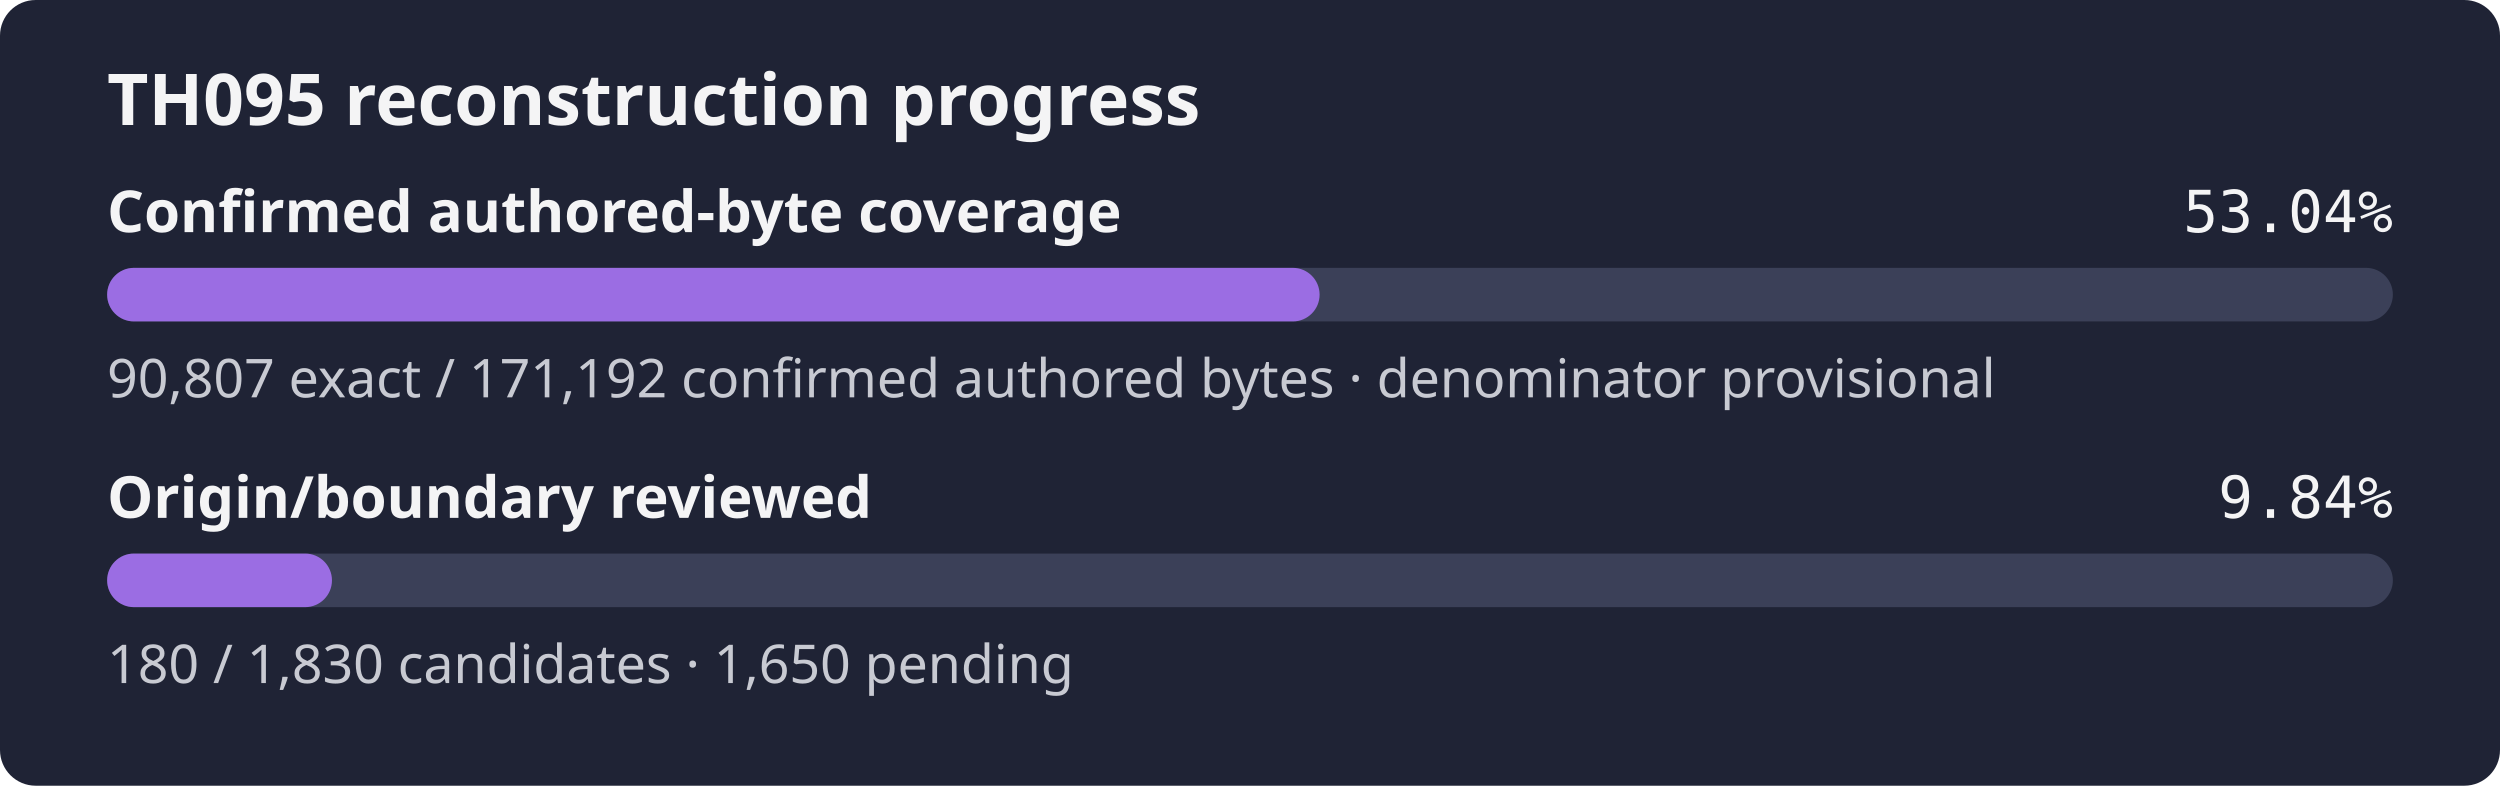
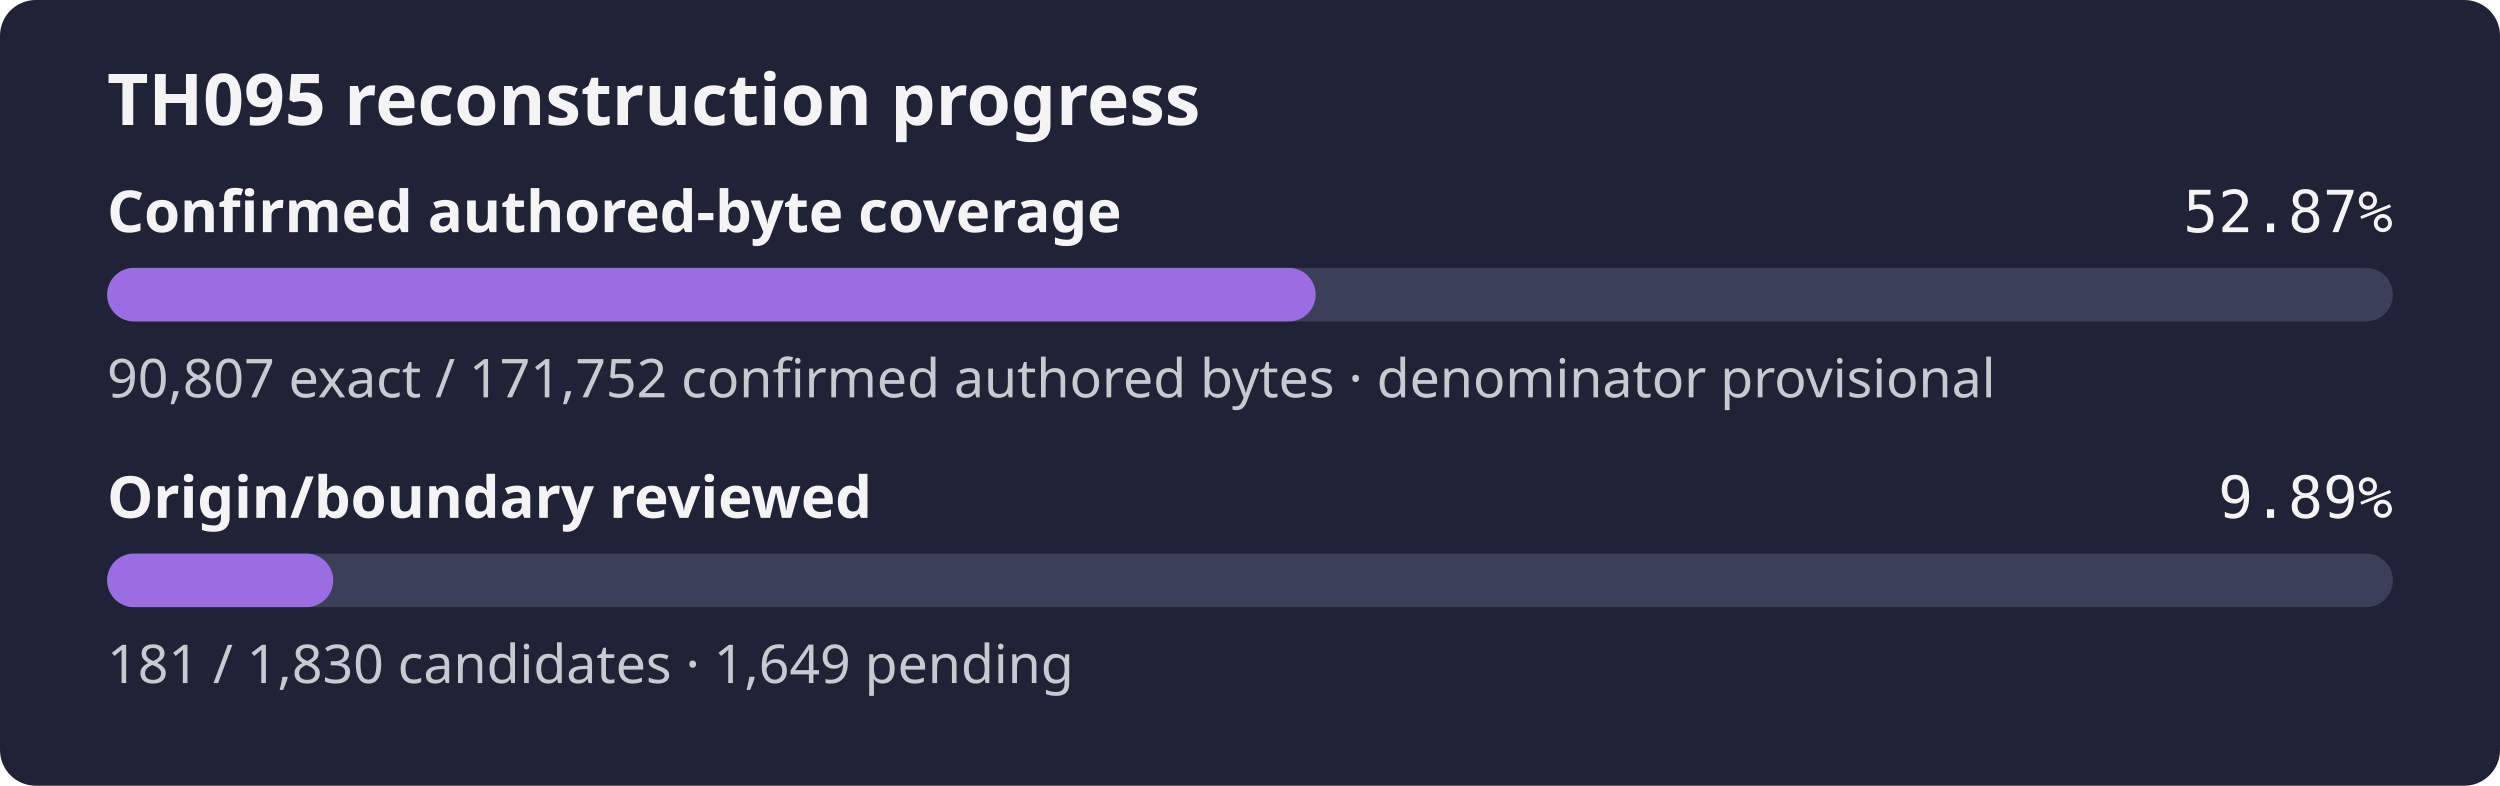
- <svg xmlns="http://www.w3.org/2000/svg" width="560" height="176" role="img" aria-label="TH095 reconstruction progress: 53.04% of the confirmed authored-byte set is exact, origin review 9.84%">
+ <svg xmlns="http://www.w3.org/2000/svg" width="560" height="176" role="img" aria-label="TH095 reconstruction progress: 52.87% of the confirmed authored-byte set is exact, origin review 9.89%">
  <rect width="560" height="176" rx="8" fill="#1f2335" />
  <text x="24" y="28" fill="#f4f4f5" font-family="sans-serif" font-size="16" font-weight="600">TH095 reconstruction progress</text>
  <text x="24" y="52" fill="#f4f4f5" font-family="sans-serif" font-size="13" font-weight="600">Confirmed authored-byte coverage</text>
-   <text x="536" y="52" fill="#f4f4f5" text-anchor="end" font-family="monospace" font-size="13">53.04%</text>
+   <text x="536" y="52" fill="#f4f4f5" text-anchor="end" font-family="monospace" font-size="13">52.87%</text>
  <rect x="24" y="60" width="512" height="12" rx="6" fill="#3b4058" />
-   <rect x="24" y="60" width="271.59" height="12" rx="6" fill="#9b6de3" />
-   <text x="24" y="89" fill="#c8cad2" font-family="sans-serif" font-size="12">90,807 exact / 171,192 confirmed authored bytes · denominator provisional</text>
+   <rect x="24" y="60" width="270.70" height="12" rx="6" fill="#9b6de3" />
+   <text x="24" y="89" fill="#c8cad2" font-family="sans-serif" font-size="12">90,807 exact / 171,752 confirmed authored bytes · denominator provisional</text>
  <text x="24" y="116" fill="#f4f4f5" font-family="sans-serif" font-size="13" font-weight="600">Origin/boundary reviewed</text>
-   <text x="536" y="116" fill="#f4f4f5" text-anchor="end" font-family="monospace" font-size="13">9.84%</text>
+   <text x="536" y="116" fill="#f4f4f5" text-anchor="end" font-family="monospace" font-size="13">9.89%</text>
  <rect x="24" y="124" width="512" height="12" rx="6" fill="#3b4058" />
-   <rect x="24" y="124" width="50.36" height="12" rx="6" fill="#9b6de3" />
-   <text x="24" y="153" fill="#c8cad2" font-family="sans-serif" font-size="12">180 / 1,830 candidates · 1,650 pending</text>
+   <rect x="24" y="124" width="50.64" height="12" rx="6" fill="#9b6de3" />
+   <text x="24" y="153" fill="#c8cad2" font-family="sans-serif" font-size="12">181 / 1,830 candidates · 1,649 pending</text>
</svg>
